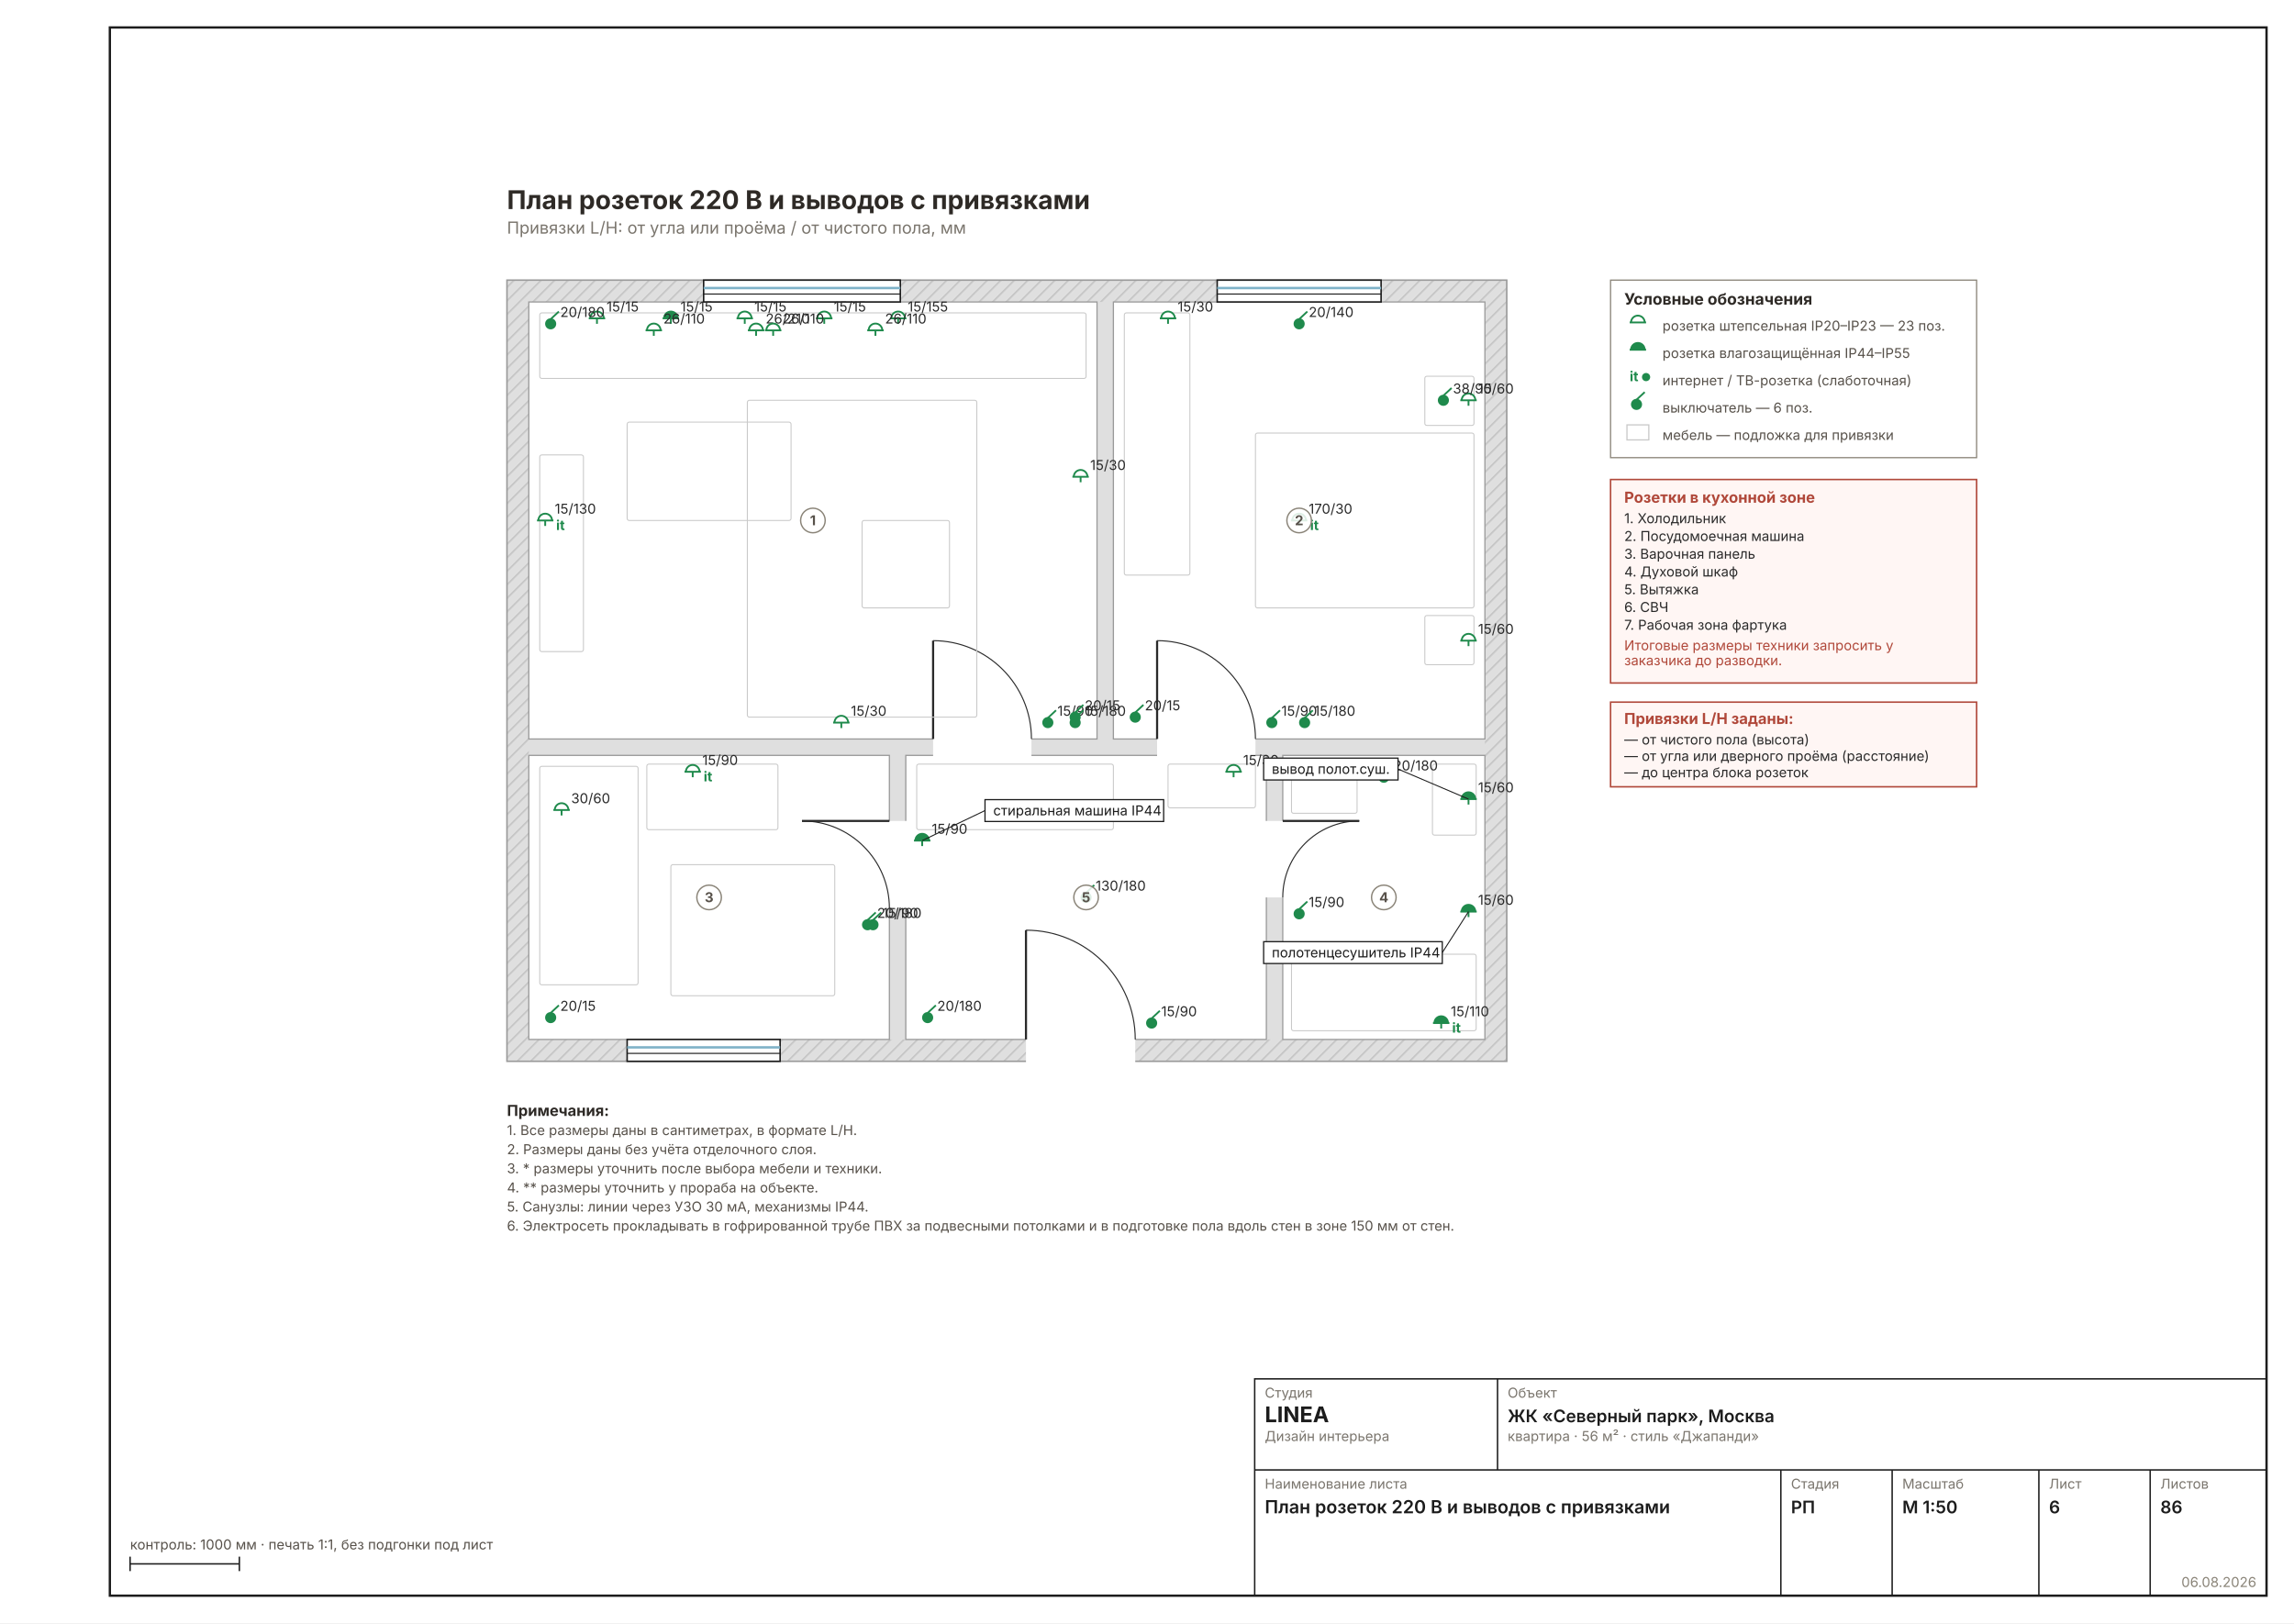
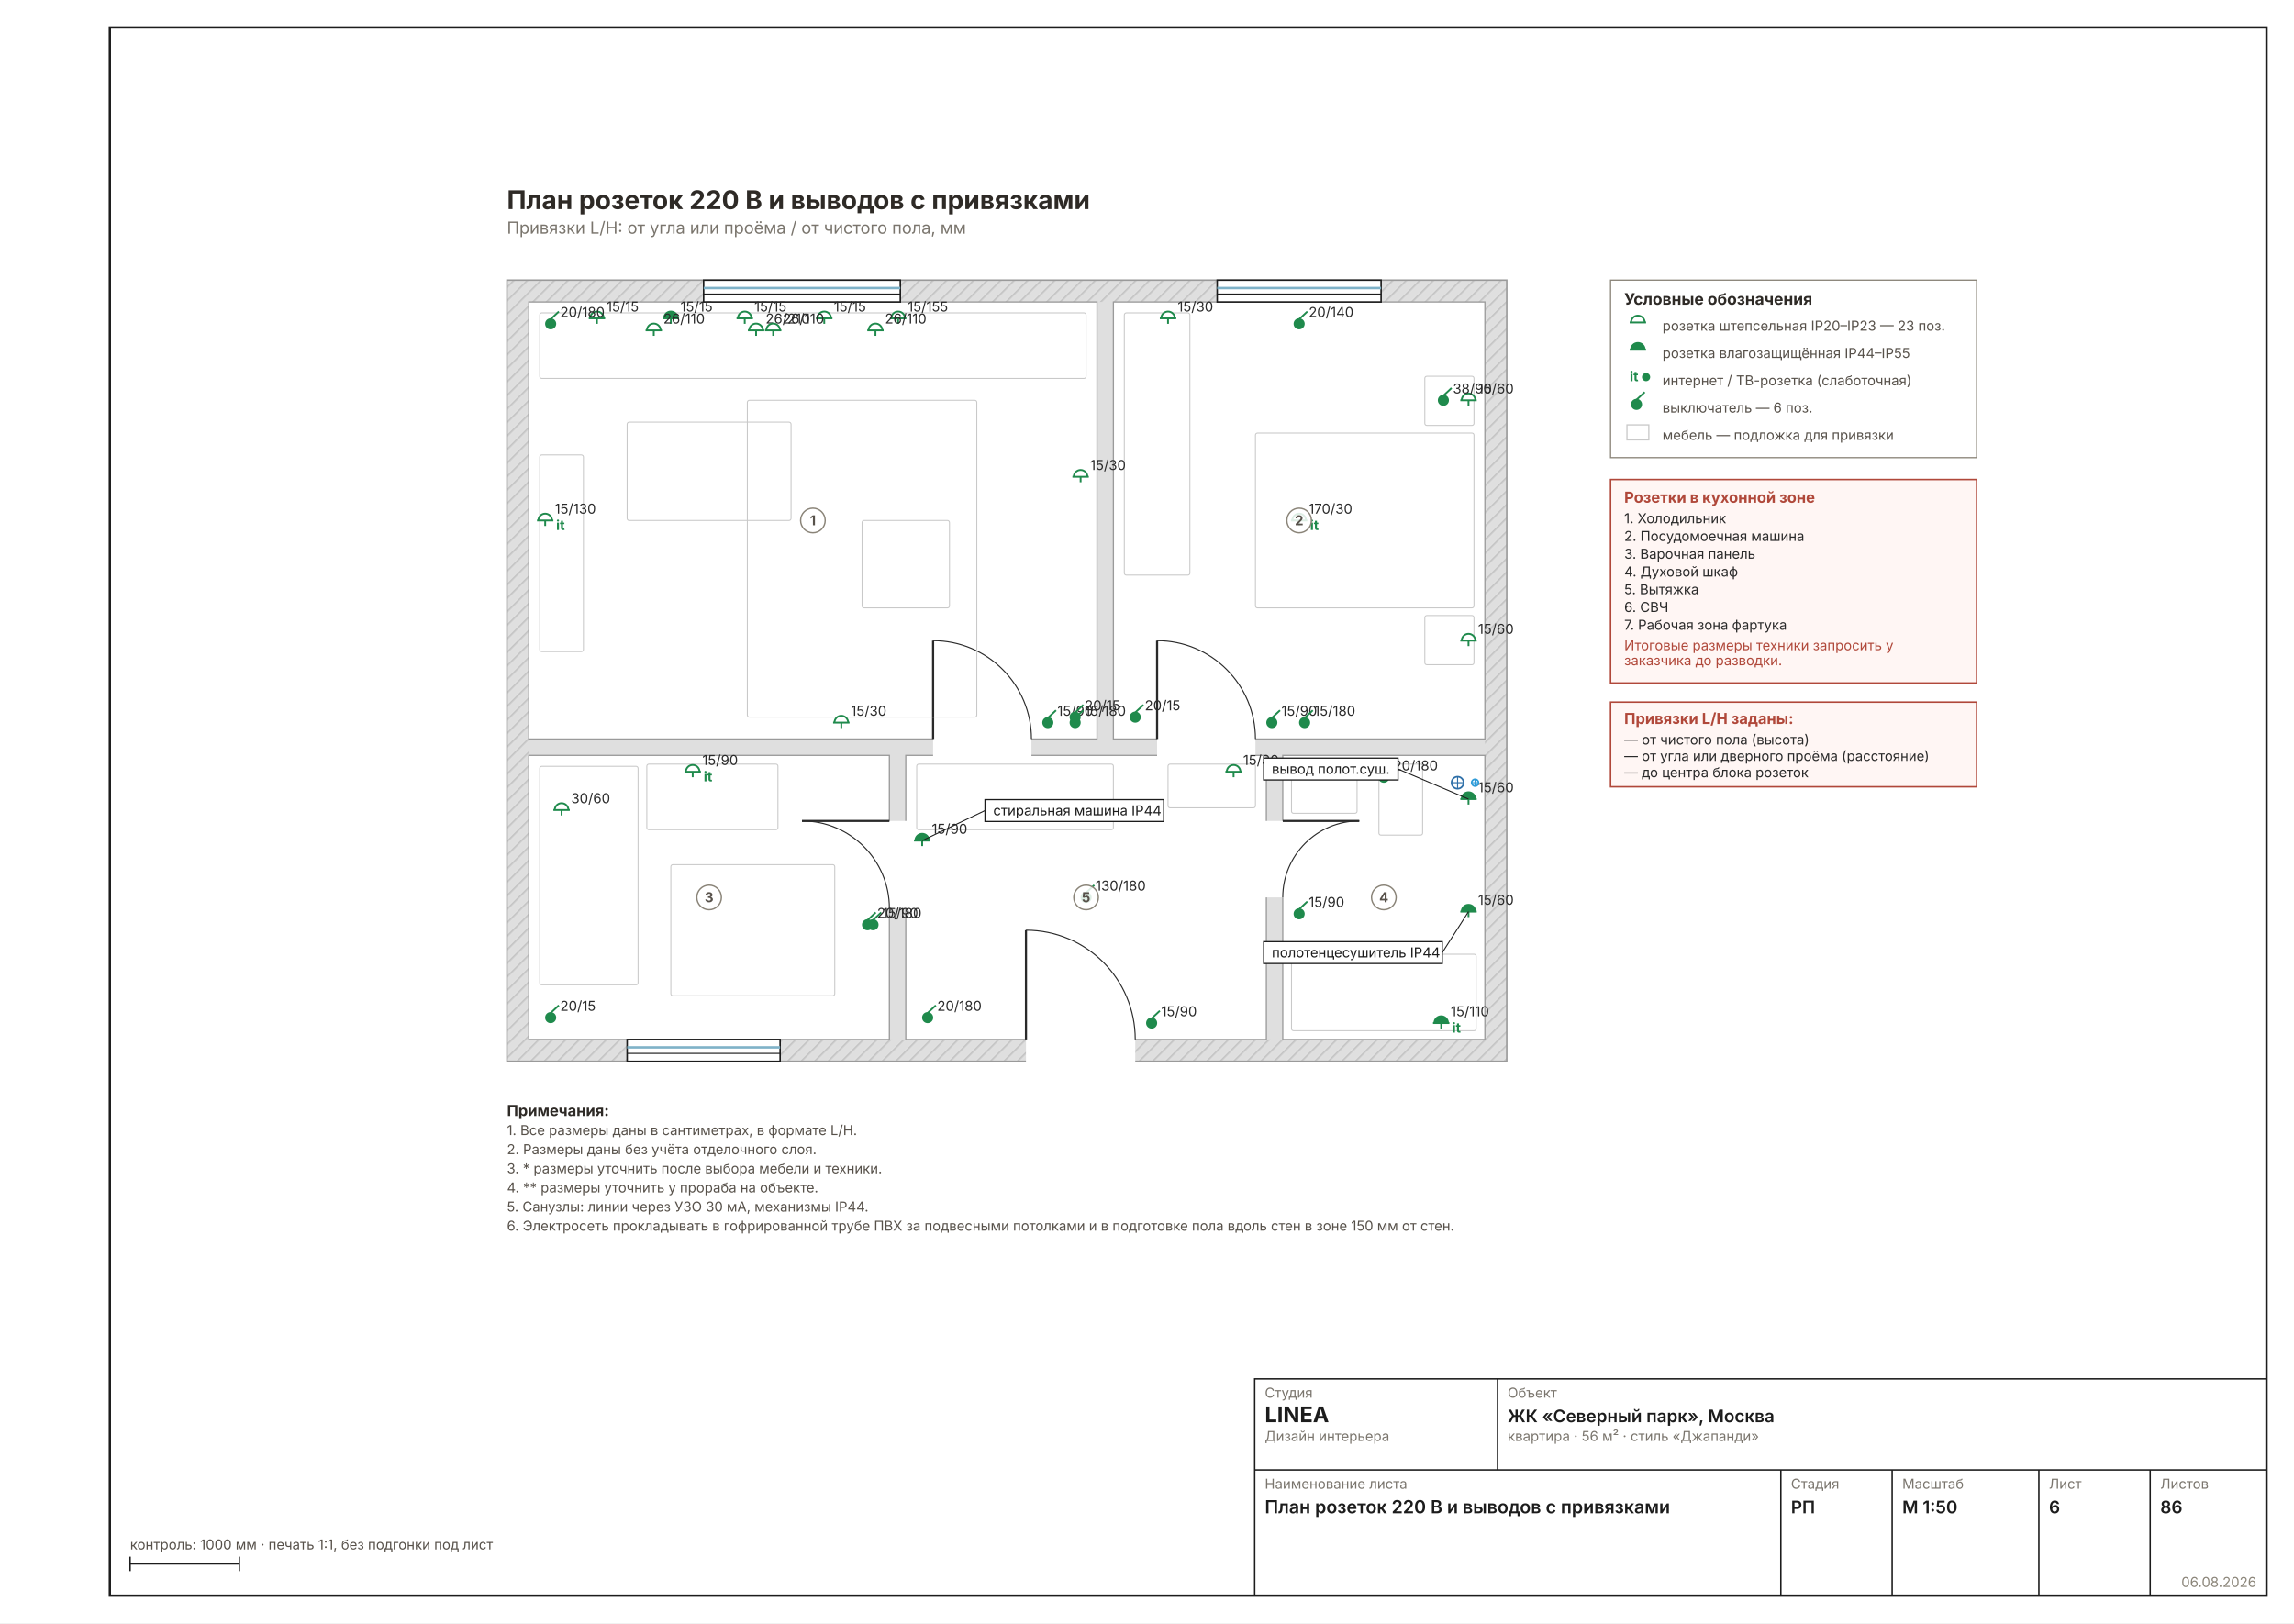
<svg xmlns="http://www.w3.org/2000/svg" width="1587" height="1123" viewBox="0 0 1587 1123" font-family="Inter, &quot;Helvetica Neue&quot;, Arial, sans-serif" data-sheet="sockets" data-scale="1:50">
  <rect width="1587" height="1123" fill="#FFFFFF" />
  <rect x="76" y="19" width="1492" height="1085" fill="none" stroke="#1C1C1C" stroke-width="1.6" />
  <g transform="translate(284.5723 123.8788) scale(0.9449)">
    <defs>
      <pattern id="wh6" width="7" height="7" patternUnits="userSpaceOnUse" patternTransform="rotate(45)">
        <rect width="7" height="7" fill="#DFDFDF" />
        <line x1="0" y1="0" x2="0" y2="7" stroke="#C4C4C4" stroke-width="2.22" />
      </pattern>
    </defs>
    <rect x="70" y="74" width="732" height="572" fill="url(#wh6)" stroke="#9A9A9A" stroke-width="1.11" />
    <rect x="86" y="90" width="700" height="540" fill="#DFDFDF" />
    <rect x="86" y="90" width="416" height="320" fill="#FFFFFF" stroke="#9A9A9A" stroke-width="0.89" />
    <rect x="514" y="90" width="272" height="320" fill="#FFFFFF" stroke="#9A9A9A" stroke-width="0.89" />
    <rect x="86" y="422" width="264" height="208" fill="#FFFFFF" stroke="#9A9A9A" stroke-width="0.89" />
    <rect x="638" y="422" width="148" height="208" fill="#FFFFFF" stroke="#9A9A9A" stroke-width="0.89" />
    <rect x="362" y="422" width="264" height="208" fill="#FFFFFF" stroke="#9A9A9A" stroke-width="0.89" />
    <rect x="382" y="406.8" width="72" height="25.6" fill="#FFFFFF" />
    <line x1="382" y1="410" x2="382" y2="338" stroke="#2A2A2A" stroke-width="1.56" />
    <path d="M 454 410 A 72 72 0 0 0 382 338" fill="none" stroke="#2A2A2A" stroke-width="0.78" />
    <rect x="546" y="406.8" width="72" height="25.6" fill="#FFFFFF" />
    <line x1="546" y1="410" x2="546" y2="338" stroke="#2A2A2A" stroke-width="1.56" />
    <path d="M 618 410 A 72 72 0 0 0 546 338" fill="none" stroke="#2A2A2A" stroke-width="0.78" />
    <rect x="346.8" y="470" width="25.6" height="64" fill="#FFFFFF" />
    <line x1="350" y1="470" x2="286" y2="470" stroke="#2A2A2A" stroke-width="1.56" />
    <path d="M 350 534 A 64 64 0 0 0 286 470" fill="none" stroke="#2A2A2A" stroke-width="0.78" />
    <rect x="615.6" y="470" width="25.6" height="56" fill="#FFFFFF" />
    <line x1="638" y1="470" x2="694" y2="470" stroke="#2A2A2A" stroke-width="1.56" />
    <path d="M 638 526 A 56 56 0 0 1 694 470" fill="none" stroke="#2A2A2A" stroke-width="0.78" />
    <rect x="450" y="626.8" width="80" height="25.6" fill="#FFFFFF" />
    <line x1="450" y1="630" x2="450" y2="550" stroke="#2A2A2A" stroke-width="1.56" />
    <path d="M 530 630 A 80 80 0 0 0 450 550" fill="none" stroke="#2A2A2A" stroke-width="0.78" />
    <rect x="214" y="74" width="144" height="16" fill="#FFFFFF" stroke="#1C1C1C" stroke-width="1.11" />
    <line x1="214" y1="79.8" x2="358" y2="79.8" stroke="#7FB2C8" stroke-width="1.78" />
    <line x1="214" y1="84.2" x2="358" y2="84.2" stroke="#1C1C1C" stroke-width="0.78" />
    <rect x="590" y="74" width="120" height="16" fill="#FFFFFF" stroke="#1C1C1C" stroke-width="1.11" />
    <line x1="590" y1="79.8" x2="710" y2="79.8" stroke="#7FB2C8" stroke-width="1.78" />
    <line x1="590" y1="84.2" x2="710" y2="84.2" stroke="#1C1C1C" stroke-width="0.78" />
    <rect x="158" y="630" width="112" height="16" fill="#FFFFFF" stroke="#1C1C1C" stroke-width="1.11" />
    <line x1="158" y1="635.8" x2="270" y2="635.8" stroke="#7FB2C8" stroke-width="1.78" />
    <line x1="158" y1="640.2" x2="270" y2="640.2" stroke="#1C1C1C" stroke-width="0.78" />
+     <circle cx="766" cy="442" r="4.4" fill="#FFF" stroke="#2E6FA8" stroke-width="1.22" />
+     <line x1="761.6" y1="442" x2="770.4" y2="442" stroke="#2E6FA8" stroke-width="0.78" />
+     <line x1="766" y1="437.6" x2="766" y2="446.4" stroke="#2E6FA8" stroke-width="0.78" />
+     <circle cx="778.8" cy="442" r="2.5" fill="#FFF" stroke="#2E9BD8" stroke-width="1.22" />
+     <line x1="776.3" y1="442" x2="781.3" y2="442" stroke="#2E9BD8" stroke-width="0.78" />
+     <line x1="778.8" y1="439.5" x2="778.8" y2="444.5" stroke="#2E9BD8" stroke-width="0.78" />
    <rect x="94" y="98" width="400" height="48" fill="none" stroke="#C9C9C9" stroke-width="0.72" rx="1.5" />
    <rect x="246" y="162" width="168" height="232" fill="none" stroke="#C9C9C9" stroke-width="0.72" rx="1.5" />
    <rect x="158" y="178" width="120" height="72" fill="none" stroke="#C9C9C9" stroke-width="0.72" rx="1.5" />
    <rect x="330" y="250" width="64" height="64" fill="none" stroke="#C9C9C9" stroke-width="0.72" rx="1.5" />
    <rect x="94" y="202" width="32" height="144" fill="none" stroke="#C9C9C9" stroke-width="0.72" rx="1.5" />
    <rect x="618" y="186" width="160" height="128" fill="none" stroke="#C9C9C9" stroke-width="0.72" rx="1.5" />
    <rect x="742" y="144.4" width="36" height="36" fill="none" stroke="#C9C9C9" stroke-width="0.72" rx="1.5" />
    <rect x="742" y="319.6" width="36" height="36" fill="none" stroke="#C9C9C9" stroke-width="0.72" rx="1.5" />
    <rect x="522" y="98" width="48" height="192" fill="none" stroke="#C9C9C9" stroke-width="0.72" rx="1.5" />
    <rect x="94" y="430" width="72" height="160" fill="none" stroke="#C9C9C9" stroke-width="0.72" rx="1.5" />
    <rect x="172.4" y="428.4" width="96" height="48" fill="none" stroke="#C9C9C9" stroke-width="0.72" rx="1.5" />
    <rect x="190" y="502" width="120" height="96" fill="none" stroke="#C9C9C9" stroke-width="0.72" rx="1.5" />
    <rect x="644.4" y="567.6" width="135.2" height="56" fill="none" stroke="#C9C9C9" stroke-width="0.72" rx="1.5" />
-     <rect x="747.6" y="428.4" width="32" height="52" fill="none" stroke="#C9C9C9" stroke-width="0.72" rx="1.5" />
+     <rect x="708.4" y="428.4" width="32" height="52" fill="none" stroke="#C9C9C9" stroke-width="0.72" rx="1.5" />
    <rect x="644.4" y="428.4" width="48" height="36" fill="none" stroke="#C9C9C9" stroke-width="0.72" rx="1.5" />
    <rect x="370" y="428.4" width="144" height="48" fill="none" stroke="#C9C9C9" stroke-width="0.72" rx="1.5" />
    <rect x="554" y="428.4" width="64" height="32" fill="none" stroke="#C9C9C9" stroke-width="0.72" rx="1.5" />
    <g stroke="#1F8A4C" stroke-width="1.33">
      <circle cx="466" cy="398" r="3.4" fill="#1F8A4C" />
      <line x1="466" y1="394.6" x2="472" y2="389" />
    </g>
    <text x="473" y="393" font-size="10.00" fill="#2A2A2A">15/90</text>
    <g stroke="#1F8A4C" stroke-width="1.33" fill="none">
      <path d="M 130.9 102 a 5 5 0 0 1 10 0" fill="#FFF" />
      <line x1="129.9" y1="102" x2="141.9" y2="102" />
      <line x1="135.9" y1="102" x2="135.9" y2="106" />
    </g>
    <text x="142.9" y="97" font-size="10.00" fill="#2A2A2A">15/15</text>
    <g stroke="#1F8A4C" stroke-width="1.33" fill="none">
      <path d="M 185 102 a 5 5 0 0 1 10 0" fill="#1F8A4C" />
      <line x1="184" y1="102" x2="196" y2="102" />
      <line x1="190" y1="102" x2="190" y2="106" />
    </g>
    <text x="197" y="97" font-size="10.00" fill="#2A2A2A">15/15</text>
    <g stroke="#1F8A4C" stroke-width="1.33" fill="none">
      <path d="M 239.1 102 a 5 5 0 0 1 10 0" fill="#FFF" />
      <line x1="238.1" y1="102" x2="250.1" y2="102" />
      <line x1="244.1" y1="102" x2="244.1" y2="106" />
    </g>
    <text x="251.1" y="97" font-size="10.00" fill="#2A2A2A">15/15</text>
    <g stroke="#1F8A4C" stroke-width="1.33" fill="none">
      <path d="M 297.3 102 a 5 5 0 0 1 10 0" fill="#FFF" />
      <line x1="296.3" y1="102" x2="308.3" y2="102" />
      <line x1="302.3" y1="102" x2="302.3" y2="106" />
    </g>
    <text x="309.3" y="97" font-size="10.00" fill="#2A2A2A">15/15</text>
    <g stroke="#1F8A4C" stroke-width="1.33" fill="none">
      <path d="M 351.4 102 a 5 5 0 0 1 10 0" fill="#FFF" />
      <line x1="350.4" y1="102" x2="362.4" y2="102" />
      <line x1="356.4" y1="102" x2="356.4" y2="106" />
    </g>
    <text x="363.4" y="97" font-size="10.00" fill="#2A2A2A">15/155</text>
    <g stroke="#1F8A4C" stroke-width="1.33" fill="none">
      <path d="M 247.4 110.8 a 5 5 0 0 1 10 0" fill="#FFF" />
      <line x1="246.4" y1="110.8" x2="258.4" y2="110.8" />
      <line x1="252.4" y1="110.8" x2="252.4" y2="114.8" />
    </g>
    <text x="259.4" y="105.8" font-size="10.00" fill="#2A2A2A">26/210</text>
    <g stroke="#1F8A4C" stroke-width="1.33" fill="none">
      <path d="M 172.5 110.8 a 5 5 0 0 1 10 0" fill="#FFF" />
      <line x1="171.5" y1="110.8" x2="183.5" y2="110.8" />
      <line x1="177.5" y1="110.8" x2="177.5" y2="114.8" />
    </g>
    <text x="184.5" y="105.8" font-size="10.00" fill="#2A2A2A">26/110</text>
    <g stroke="#1F8A4C" stroke-width="1.33" fill="none">
      <path d="M 259.9 110.8 a 5 5 0 0 1 10 0" fill="#FFF" />
      <line x1="258.9" y1="110.8" x2="270.9" y2="110.8" />
      <line x1="264.9" y1="110.8" x2="264.9" y2="114.8" />
    </g>
    <text x="271.9" y="105.8" font-size="10.00" fill="#2A2A2A">26/110</text>
    <g stroke="#1F8A4C" stroke-width="1.33" fill="none">
      <path d="M 334.8 110.8 a 5 5 0 0 1 10 0" fill="#FFF" />
      <line x1="333.8" y1="110.8" x2="345.8" y2="110.8" />
      <line x1="339.8" y1="110.8" x2="339.8" y2="114.8" />
    </g>
    <text x="346.8" y="105.8" font-size="10.00" fill="#2A2A2A">26/110</text>
    <g stroke="#1F8A4C" stroke-width="1.33" fill="none">
      <path d="M 93 250 a 5 5 0 0 1 10 0" fill="#FFF" />
      <line x1="92" y1="250" x2="104" y2="250" />
      <line x1="98" y1="250" x2="98" y2="254" />
    </g>
    <text x="106" y="257" font-size="10.00" font-weight="700" fill="#1F8A4C">it</text>
    <text x="105" y="245" font-size="10.00" fill="#2A2A2A">15/130</text>
    <g stroke="#1F8A4C" stroke-width="1.33" fill="none">
      <path d="M 485 218 a 5 5 0 0 1 10 0" fill="#FFF" />
      <line x1="484" y1="218" x2="496" y2="218" />
      <line x1="490" y1="218" x2="490" y2="222" />
    </g>
    <text x="497" y="213" font-size="10.00" fill="#2A2A2A">15/30</text>
    <g stroke="#1F8A4C" stroke-width="1.33" fill="none">
      <path d="M 309.8 398 a 5 5 0 0 1 10 0" fill="#FFF" />
      <line x1="308.8" y1="398" x2="320.8" y2="398" />
      <line x1="314.8" y1="398" x2="314.8" y2="402" />
    </g>
    <text x="321.8" y="393" font-size="10.00" fill="#2A2A2A">15/30</text>
    <g stroke="#1F8A4C" stroke-width="1.33">
      <circle cx="486" cy="398" r="3.4" fill="#1F8A4C" />
      <line x1="486" y1="394.6" x2="492" y2="389" />
    </g>
    <text x="493" y="393" font-size="10.00" fill="#2A2A2A">15/180</text>
    <g stroke="#1F8A4C" stroke-width="1.33">
      <circle cx="486" cy="394" r="3.4" fill="#1F8A4C" />
      <line x1="486" y1="390.6" x2="492" y2="385" />
    </g>
    <text x="493" y="389" font-size="10.00" fill="#2A2A2A">20/15</text>
    <g stroke="#1F8A4C" stroke-width="1.33">
      <circle cx="102" cy="106" r="3.4" fill="#1F8A4C" />
      <line x1="102" y1="102.6" x2="108" y2="97" />
    </g>
    <text x="109" y="101" font-size="10.00" fill="#2A2A2A">20/180</text>
    <g stroke="#1F8A4C" stroke-width="1.33">
      <circle cx="630" cy="398" r="3.4" fill="#1F8A4C" />
      <line x1="630" y1="394.6" x2="636" y2="389" />
    </g>
    <text x="637" y="393" font-size="10.00" fill="#2A2A2A">15/90</text>
    <g stroke="#1F8A4C" stroke-width="1.33" fill="none">
      <path d="M 769 162 a 5 5 0 0 1 10 0" fill="#FFF" />
      <line x1="768" y1="162" x2="780" y2="162" />
      <line x1="774" y1="162" x2="774" y2="166" />
    </g>
    <text x="781" y="157" font-size="10.00" fill="#2A2A2A">15/60</text>
    <g stroke="#1F8A4C" stroke-width="1.33" fill="none">
      <path d="M 769 338 a 5 5 0 0 1 10 0" fill="#FFF" />
      <line x1="768" y1="338" x2="780" y2="338" />
      <line x1="774" y1="338" x2="774" y2="342" />
    </g>
    <text x="781" y="333" font-size="10.00" fill="#2A2A2A">15/60</text>
    <g stroke="#1F8A4C" stroke-width="1.33">
      <circle cx="755.6" cy="162" r="3.4" fill="#1F8A4C" />
      <line x1="755.6" y1="158.6" x2="761.6" y2="153" />
    </g>
    <text x="762.6" y="157" font-size="10.00" fill="#2A2A2A">38/90</text>
    <g stroke="#1F8A4C" stroke-width="1.33" fill="none">
      <path d="M 549 102 a 5 5 0 0 1 10 0" fill="#FFF" />
      <line x1="548" y1="102" x2="560" y2="102" />
      <line x1="554" y1="102" x2="554" y2="106" />
    </g>
    <text x="561" y="97" font-size="10.00" fill="#2A2A2A">15/30</text>
    <g stroke="#1F8A4C" stroke-width="1.33" fill="none">
      <path d="M 645 250 a 5 5 0 0 1 10 0" fill="#FFF" />
      <line x1="644" y1="250" x2="656" y2="250" />
      <line x1="650" y1="250" x2="650" y2="254" />
    </g>
    <text x="658" y="257" font-size="10.00" font-weight="700" fill="#1F8A4C">it</text>
    <text x="657" y="245" font-size="10.00" fill="#2A2A2A">170/30</text>
    <g stroke="#1F8A4C" stroke-width="1.33">
      <circle cx="654" cy="398" r="3.4" fill="#1F8A4C" />
      <line x1="654" y1="394.6" x2="660" y2="389" />
    </g>
    <text x="661" y="393" font-size="10.00" fill="#2A2A2A">15/180</text>
    <g stroke="#1F8A4C" stroke-width="1.33">
      <circle cx="650" cy="106" r="3.4" fill="#1F8A4C" />
      <line x1="650" y1="102.6" x2="656" y2="97" />
    </g>
    <text x="657" y="101" font-size="10.00" fill="#2A2A2A">20/140</text>
    <g stroke="#1F8A4C" stroke-width="1.33">
      <circle cx="530" cy="394" r="3.4" fill="#1F8A4C" />
      <line x1="530" y1="390.6" x2="536" y2="385" />
    </g>
    <text x="537" y="389" font-size="10.00" fill="#2A2A2A">20/15</text>
    <g stroke="#1F8A4C" stroke-width="1.33">
      <circle cx="338" cy="546" r="3.4" fill="#1F8A4C" />
      <line x1="338" y1="542.6" x2="344" y2="537" />
    </g>
    <text x="345" y="541" font-size="10.00" fill="#2A2A2A">15/90</text>
    <g stroke="#1F8A4C" stroke-width="1.33" fill="none">
      <path d="M 201 434 a 5 5 0 0 1 10 0" fill="#FFF" />
      <line x1="200" y1="434" x2="212" y2="434" />
      <line x1="206" y1="434" x2="206" y2="438" />
    </g>
    <text x="214" y="441" font-size="10.00" font-weight="700" fill="#1F8A4C">it</text>
    <text x="213" y="429" font-size="10.00" fill="#2A2A2A">15/90</text>
    <g stroke="#1F8A4C" stroke-width="1.33" fill="none">
      <path d="M 105 462 a 5 5 0 0 1 10 0" fill="#FFF" />
      <line x1="104" y1="462" x2="116" y2="462" />
      <line x1="110" y1="462" x2="110" y2="466" />
    </g>
    <text x="117" y="457" font-size="10.00" fill="#2A2A2A">30/60</text>
    <g stroke="#1F8A4C" stroke-width="1.33">
      <circle cx="334" cy="546" r="3.4" fill="#1F8A4C" />
      <line x1="334" y1="542.6" x2="340" y2="537" />
    </g>
    <text x="341" y="541" font-size="10.00" fill="#2A2A2A">20/180</text>
    <g stroke="#1F8A4C" stroke-width="1.33">
      <circle cx="102" cy="614" r="3.4" fill="#1F8A4C" />
      <line x1="102" y1="610.6" x2="108" y2="605" />
    </g>
    <text x="109" y="609" font-size="10.00" fill="#2A2A2A">20/15</text>
    <g stroke="#1F8A4C" stroke-width="1.33">
      <circle cx="650" cy="538" r="3.4" fill="#1F8A4C" />
      <line x1="650" y1="534.6" x2="656" y2="529" />
    </g>
    <text x="657" y="533" font-size="10.00" fill="#2A2A2A">15/90</text>
    <g stroke="#1F8A4C" stroke-width="1.33" fill="none">
      <path d="M 749 618 a 5 5 0 0 1 10 0" fill="#1F8A4C" />
      <line x1="748" y1="618" x2="760" y2="618" />
      <line x1="754" y1="618" x2="754" y2="622" />
    </g>
    <text x="762" y="625" font-size="10.00" font-weight="700" fill="#1F8A4C">it</text>
    <text x="761" y="613" font-size="10.00" fill="#2A2A2A">15/110</text>
    <g stroke="#1F8A4C" stroke-width="1.33" fill="none">
      <path d="M 769 454 a 5 5 0 0 1 10 0" fill="#1F8A4C" />
      <line x1="768" y1="454" x2="780" y2="454" />
      <line x1="774" y1="454" x2="774" y2="458" />
    </g>
    <text x="781" y="449" font-size="10.00" fill="#2A2A2A">15/60</text>
    <g stroke="#1F8A4C" stroke-width="1.33" fill="none">
      <path d="M 769 536.4 a 5 5 0 0 1 10 0" fill="#1F8A4C" />
      <line x1="768" y1="536.4" x2="780" y2="536.4" />
      <line x1="774" y1="536.4" x2="774" y2="540.4" />
    </g>
    <text x="781" y="531.4" font-size="10.00" fill="#2A2A2A">15/60</text>
    <g stroke="#1F8A4C" stroke-width="1.33">
      <circle cx="712" cy="438" r="3.4" fill="#1F8A4C" />
      <line x1="712" y1="434.6" x2="718" y2="429" />
    </g>
    <text x="719" y="433" font-size="10.00" fill="#2A2A2A">20/180</text>
    <g stroke="#1F8A4C" stroke-width="1.33">
      <circle cx="542" cy="618" r="3.4" fill="#1F8A4C" />
      <line x1="542" y1="614.6" x2="548" y2="609" />
    </g>
    <text x="549" y="613" font-size="10.00" fill="#2A2A2A">15/90</text>
    <g stroke="#1F8A4C" stroke-width="1.33" fill="none">
      <path d="M 597 434 a 5 5 0 0 1 10 0" fill="#FFF" />
      <line x1="596" y1="434" x2="608" y2="434" />
      <line x1="602" y1="434" x2="602" y2="438" />
    </g>
    <text x="609" y="429" font-size="10.00" fill="#2A2A2A">15/30</text>
    <g stroke="#1F8A4C" stroke-width="1.33" fill="none">
      <path d="M 369 484.4 a 5 5 0 0 1 10 0" fill="#1F8A4C" />
      <line x1="368" y1="484.4" x2="380" y2="484.4" />
      <line x1="374" y1="484.4" x2="374" y2="488.4" />
    </g>
    <text x="381" y="479.4" font-size="10.00" fill="#2A2A2A">15/90</text>
    <g stroke="#1F8A4C" stroke-width="1.33">
      <circle cx="494" cy="526" r="3.4" fill="#1F8A4C" />
      <line x1="494" y1="522.6" x2="500" y2="517" />
    </g>
    <text x="501" y="521" font-size="10.00" fill="#2A2A2A">130/180</text>
    <g stroke="#1F8A4C" stroke-width="1.33">
      <circle cx="378" cy="614" r="3.4" fill="#1F8A4C" />
      <line x1="378" y1="610.6" x2="384" y2="605" />
    </g>
    <text x="385" y="609" font-size="10.00" fill="#2A2A2A">20/180</text>
    <line x1="774" y1="454" x2="722.4" y2="432" stroke="#1C1C1C" stroke-width="0.72" />
    <rect x="624" y="424" width="98.4" height="16" fill="#FFF" stroke="#1C1C1C" stroke-width="0.89" />
    <text x="630" y="435.5" font-size="10.00" fill="#1C1C1C">вывод полот.суш.</text>
    <line x1="774" y1="536.4" x2="754.8" y2="566.4" stroke="#1C1C1C" stroke-width="0.72" />
    <rect x="624" y="558.4" width="130.8" height="16" fill="#FFF" stroke="#1C1C1C" stroke-width="0.89" />
    <text x="630" y="569.9" font-size="10.00" fill="#1C1C1C">полотенцесушитель IP44</text>
    <line x1="374" y1="484.4" x2="420" y2="462.4" stroke="#1C1C1C" stroke-width="0.72" />
    <rect x="420" y="454.4" width="130.8" height="16" fill="#FFF" stroke="#1C1C1C" stroke-width="0.89" />
    <text x="426" y="465.9" font-size="10.00" fill="#1C1C1C">стиральная машина IP44</text>
    <g data-el="room" />
    <circle cx="294" cy="250" r="9" fill="#FFFFFFD9" stroke="#8A8478" stroke-width="1.00" />
    <text x="294" y="253.5" font-size="10.00" font-weight="700" text-anchor="middle" fill="#57514A">1</text>
    <circle cx="650" cy="250" r="9" fill="#FFFFFFD9" stroke="#8A8478" stroke-width="1.00" />
    <text x="650" y="253.5" font-size="10.00" font-weight="700" text-anchor="middle" fill="#57514A">2</text>
    <circle cx="218" cy="526" r="9" fill="#FFFFFFD9" stroke="#8A8478" stroke-width="1.00" />
    <text x="218" y="529.5" font-size="10.00" font-weight="700" text-anchor="middle" fill="#57514A">3</text>
    <circle cx="712" cy="526" r="9" fill="#FFFFFFD9" stroke="#8A8478" stroke-width="1.00" />
    <text x="712" y="529.5" font-size="10.00" font-weight="700" text-anchor="middle" fill="#57514A">4</text>
    <circle cx="494" cy="526" r="9" fill="#FFFFFFD9" stroke="#8A8478" stroke-width="1.00" />
    <text x="494" y="529.5" font-size="10.00" font-weight="700" text-anchor="middle" fill="#57514A">5</text>
    <g data-el="legend">
      <rect x="878" y="74" width="268" height="130" fill="none" stroke="#8A8478" stroke-width="0.89" />
      <text x="888" y="92" font-size="11.67" font-weight="700" fill="#2E2A26">Условные обозначения</text>
      <g stroke="#1F8A4C" stroke-width="1.33" fill="none">
        <path d="M 893 105 a 5 5 0 0 1 10 0" fill="#FFF" />
        <line x1="892" y1="105" x2="904" y2="105" />
      </g>
      <text x="916" y="111" font-size="10.00" fill="#57514A">розетка штепсельная IP20–IP23 — 23 поз.</text>
      <g stroke="#1F8A4C" stroke-width="1.33" fill="none">
        <path d="M 893 125 a 5 5 0 0 1 10 0" fill="#1F8A4C" />
        <line x1="892" y1="125" x2="904" y2="125" />
      </g>
      <text x="916" y="131" font-size="10.00" fill="#57514A">розетка влагозащищённая IP44–IP55</text>
      <g>
        <text x="892" y="148" font-size="10.00" font-weight="700" fill="#1F8A4C">it</text>
        <circle cx="904" cy="145" r="3" fill="#1F8A4C" />
      </g>
      <text x="916" y="151" font-size="10.00" fill="#57514A">интернет / ТВ-розетка (слаботочная)</text>
      <g stroke="#1F8A4C" stroke-width="1.33">
        <circle cx="897" cy="165" r="3.4" fill="#1F8A4C" />
        <line x1="897" y1="161.6" x2="903" y2="156" />
      </g>
      <text x="916" y="171" font-size="10.00" fill="#57514A">выключатель — 6 поз.</text>
      <rect x="890" y="180" width="16" height="11" fill="none" stroke="#C9C9C9" stroke-width="0.89" />
      <text x="916" y="191" font-size="10.00" fill="#57514A">мебель — подложка для привязки</text>
    </g>
    <rect x="878" y="220" width="268" height="149" fill="#FFF6F4" stroke="#B0483A" stroke-width="1.11" />
    <text x="888" y="237" font-size="11.11" font-weight="700" fill="#B0483A">Розетки в кухонной зоне</text>
    <text x="888" y="252" font-size="10.00" fill="#2A2A2A">1. Холодильник</text>
    <text x="888" y="265" font-size="10.00" fill="#2A2A2A">2. Посудомоечная машина</text>
    <text x="888" y="278" font-size="10.00" fill="#2A2A2A">3. Варочная панель</text>
    <text x="888" y="291" font-size="10.00" fill="#2A2A2A">4. Духовой шкаф</text>
    <text x="888" y="304" font-size="10.00" fill="#2A2A2A">5. Вытяжка</text>
    <text x="888" y="317" font-size="10.00" fill="#2A2A2A">6. СВЧ</text>
    <text x="888" y="330" font-size="10.00" fill="#2A2A2A">7. Рабочая зона фартука</text>
    <text x="888" y="345" font-size="10.00" fill="#B0483A">Итоговые размеры техники запросить у</text>
    <text x="888" y="356" font-size="10.00" fill="#B0483A">заказчика до разводки.</text>
    <rect x="878" y="383" width="268" height="62" fill="#FFF6F4" stroke="#B0483A" stroke-width="1.11" />
    <text x="888" y="399" font-size="11.11" font-weight="700" fill="#B0483A">Привязки L/H заданы:</text>
    <text x="888" y="414" font-size="10.00" fill="#2A2A2A">— от чистого пола (высота)</text>
    <text x="888" y="426" font-size="10.00" fill="#2A2A2A">— от угла или дверного проёма (расстояние)</text>
    <text x="888" y="438" font-size="10.00" fill="#2A2A2A">— до центра блока розеток</text>
    <g data-el="notes" />
    <text x="70" y="686" font-size="11.11" font-weight="700" fill="#2E2A26">Примечания:</text>
    <text x="70" y="700" font-size="10.00" fill="#57514A">1. Все размеры даны в сантиметрах, в формате L/H.</text>
    <text x="70" y="714" font-size="10.00" fill="#57514A">2. Размеры даны без учёта отделочного слоя.</text>
    <text x="70" y="728" font-size="10.00" fill="#57514A">3. * размеры уточнить после выбора мебели и техники.</text>
    <text x="70" y="742" font-size="10.00" fill="#57514A">4. ** размеры уточнить у прораба на объекте.</text>
    <text x="70" y="756" font-size="10.00" fill="#57514A">5. Санузлы: линии через УЗО 30 мА, механизмы IP44.</text>
    <text x="70" y="770" font-size="10.00" fill="#57514A">6. Электросеть прокладывать в гофрированной трубе ПВХ за подвесными потолками и в подготовке пола вдоль стен в зоне 150 мм от стен.</text>
    <text x="70" y="22" font-size="18.89" font-weight="700" fill="#2E2A26">План розеток 220 В и выводов с привязками</text>
    <text x="70" y="40" font-size="12.22" fill="#7A756D">Привязки L/H: от угла или проёма / от чистого пола, мм</text>
  </g>
  <g data-el="stamp" stroke="#1C1C1C" stroke-width="1" fill="none">
    <rect x="868" y="954" width="700" height="150" />
    <line x1="868" y1="1017" x2="1568" y2="1017" />
    <line x1="1036" y1="954" x2="1036" y2="1017" />
    <line x1="1232" y1="1017" x2="1232" y2="1104" />
    <line x1="1309" y1="1017" x2="1309" y2="1104" />
    <line x1="1410.5" y1="1017" x2="1410.5" y2="1104" />
    <line x1="1487.5" y1="1017" x2="1487.5" y2="1104" />
  </g>
  <text x="875" y="967" font-size="9.5" fill="#7A756D">Студия</text>
  <text x="875" y="984" font-size="15" font-weight="700" fill="#1C1C1C">LINEA</text>
  <text x="875" y="997" font-size="9.5" fill="#7A756D">Дизайн интерьера</text>
  <text x="1043" y="967" font-size="9.5" fill="#7A756D">Объект</text>
  <text x="1043" y="984" font-size="12" font-weight="600" fill="#1C1C1C">ЖК «Северный парк», Москва</text>
  <text x="1043" y="997" font-size="9.5" fill="#7A756D">квартира · 56 м² · стиль «Джапанди»</text>
  <text x="875" y="1030" font-size="9.5" fill="#7A756D">Наименование листа</text>
  <text x="875" y="1047" font-size="12.5" font-weight="600" fill="#1C1C1C">План розеток 220 В и выводов с привязками</text>
  <text x="1239" y="1030" font-size="9.5" fill="#7A756D">Стадия</text>
  <text x="1239" y="1047" font-size="12" font-weight="600" fill="#1C1C1C">РП</text>
  <text x="1316" y="1030" font-size="9.5" fill="#7A756D">Масштаб</text>
  <text x="1316" y="1047" font-size="12" font-weight="600" fill="#1C1C1C">М 1:50</text>
  <text x="1417.5" y="1030" font-size="9.5" fill="#7A756D">Лист</text>
  <text x="1417.5" y="1047" font-size="12" font-weight="600" fill="#1C1C1C">6</text>
  <text x="1494.5" y="1030" font-size="9.5" fill="#7A756D">Листов</text>
  <text x="1494.5" y="1047" font-size="12" font-weight="600" fill="#1C1C1C">86</text>
  <text x="1561" y="1098" font-size="9.5" fill="#8A8478" text-anchor="end">06.08.2026</text>
  <g stroke="#1C1C1C" stroke-width="1">
    <line x1="90" y1="1082" x2="165.592" y2="1082" />
    <line x1="90" y1="1077" x2="90" y2="1087" />
    <line x1="165.592" y1="1077" x2="165.592" y2="1087" />
  </g>
  <text x="90" y="1072" font-size="9.5" fill="#57514A">контроль: 1000 мм · печать 1:1, без подгонки под лист</text>
</svg>
